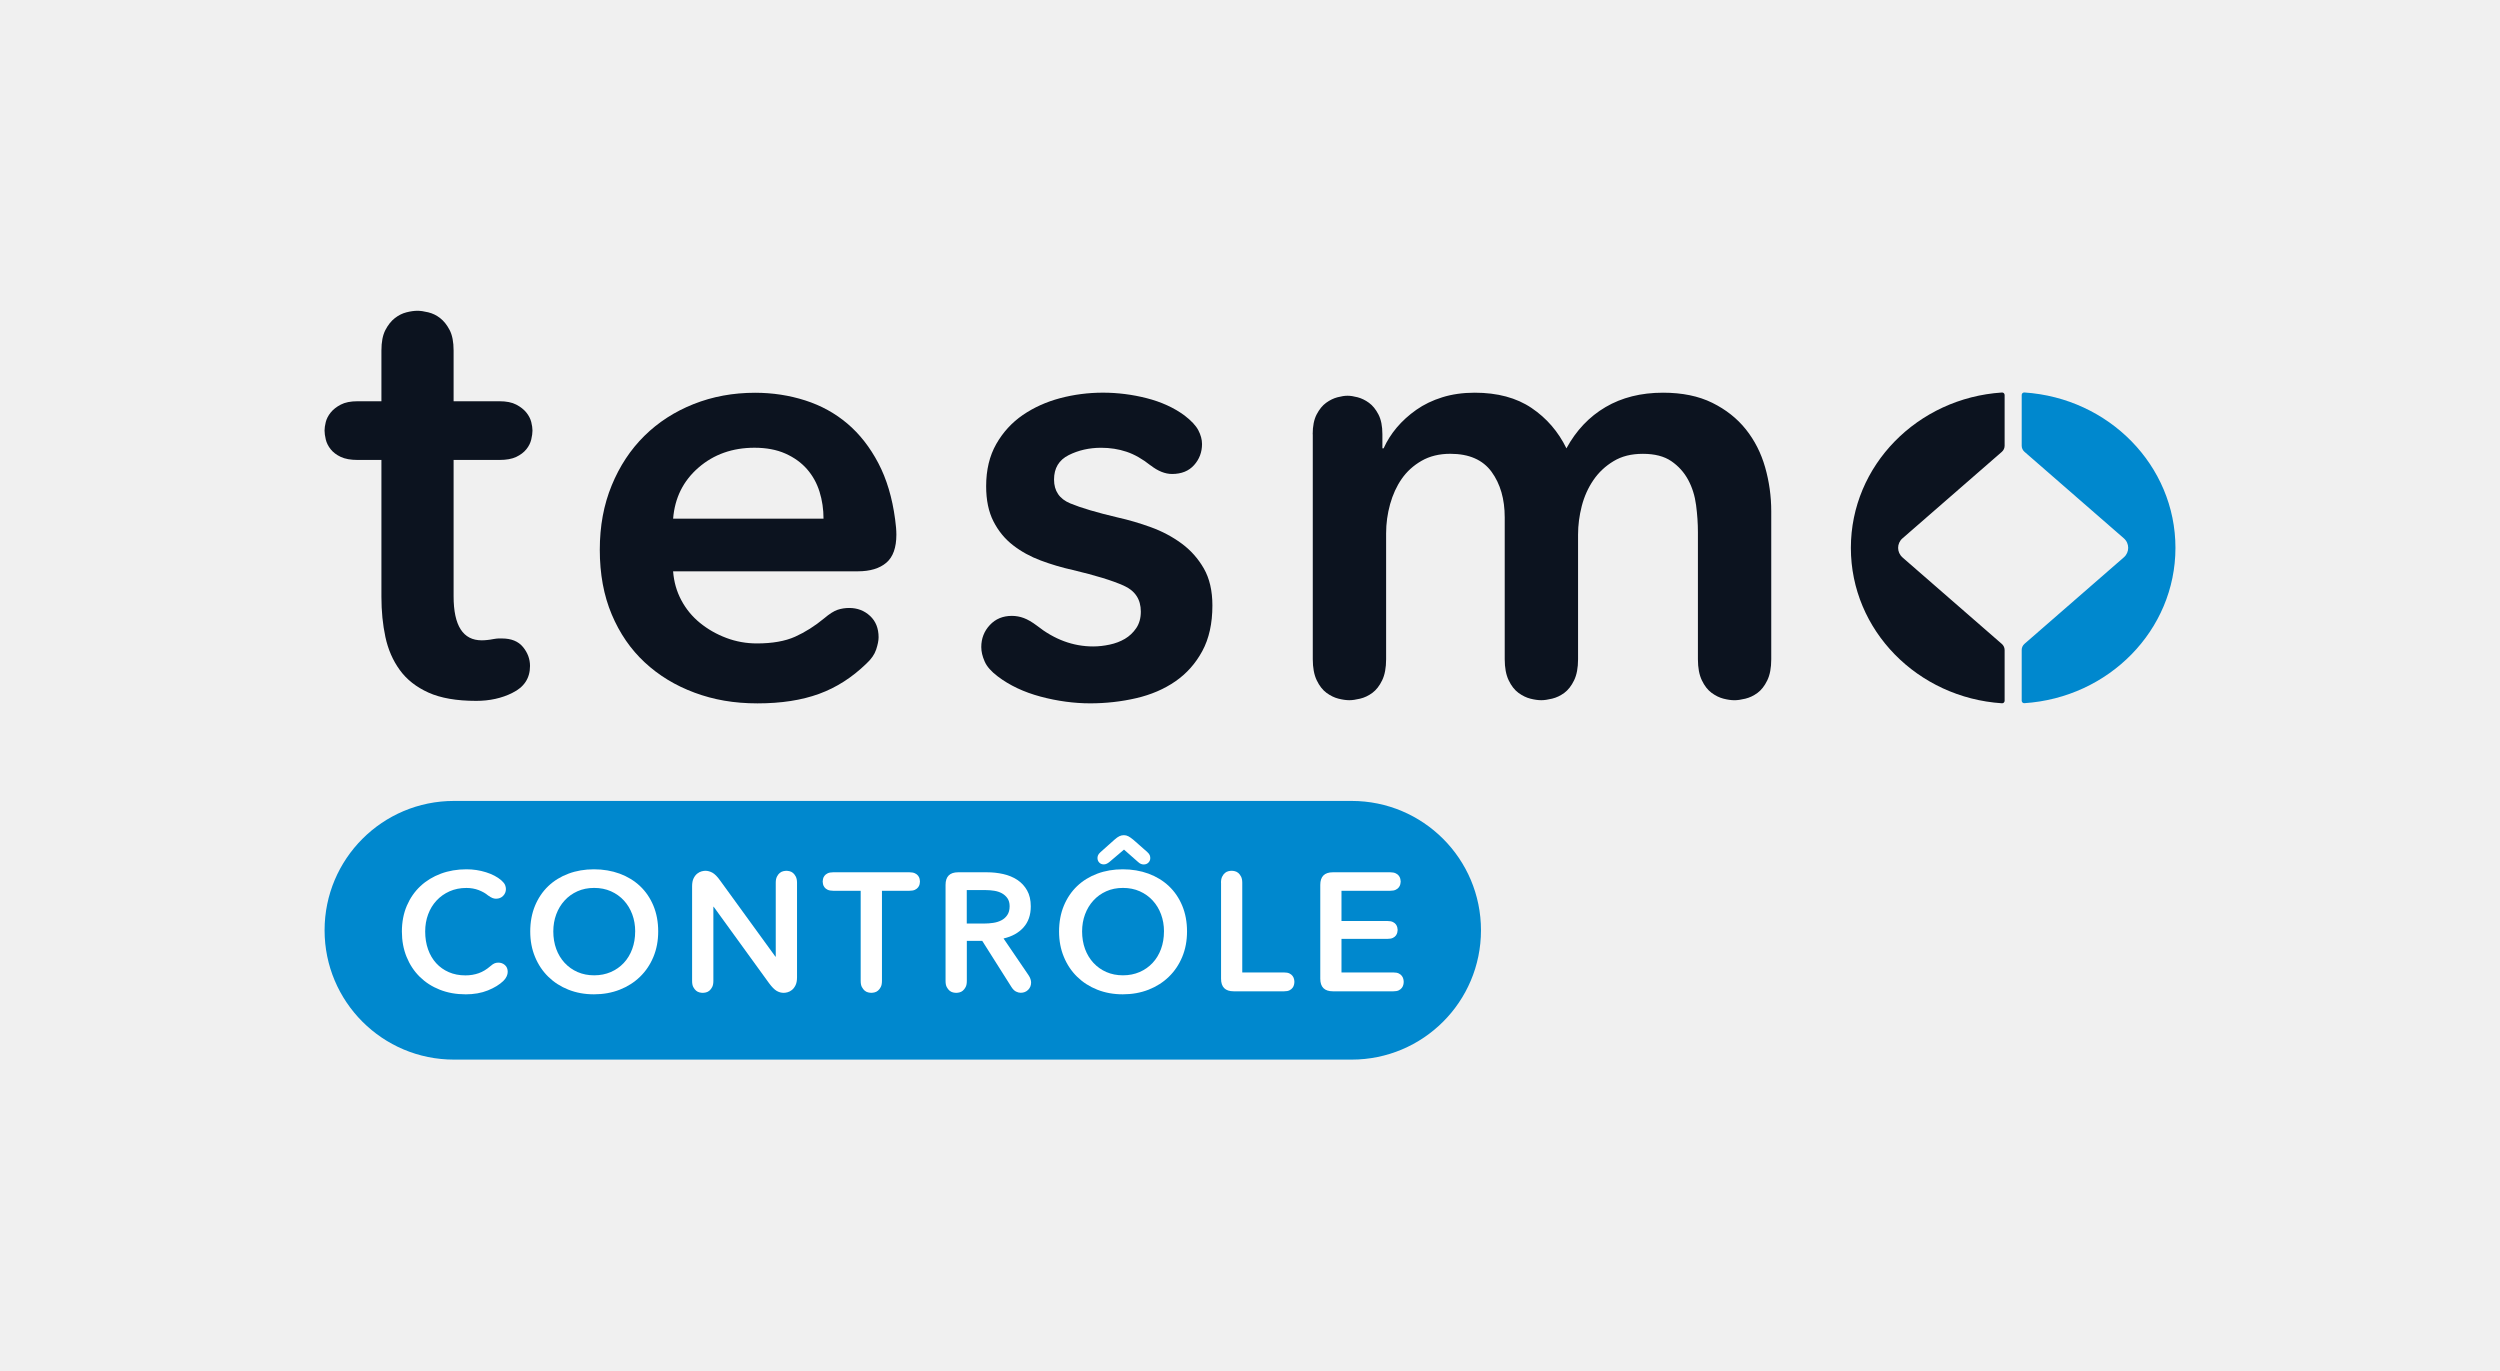
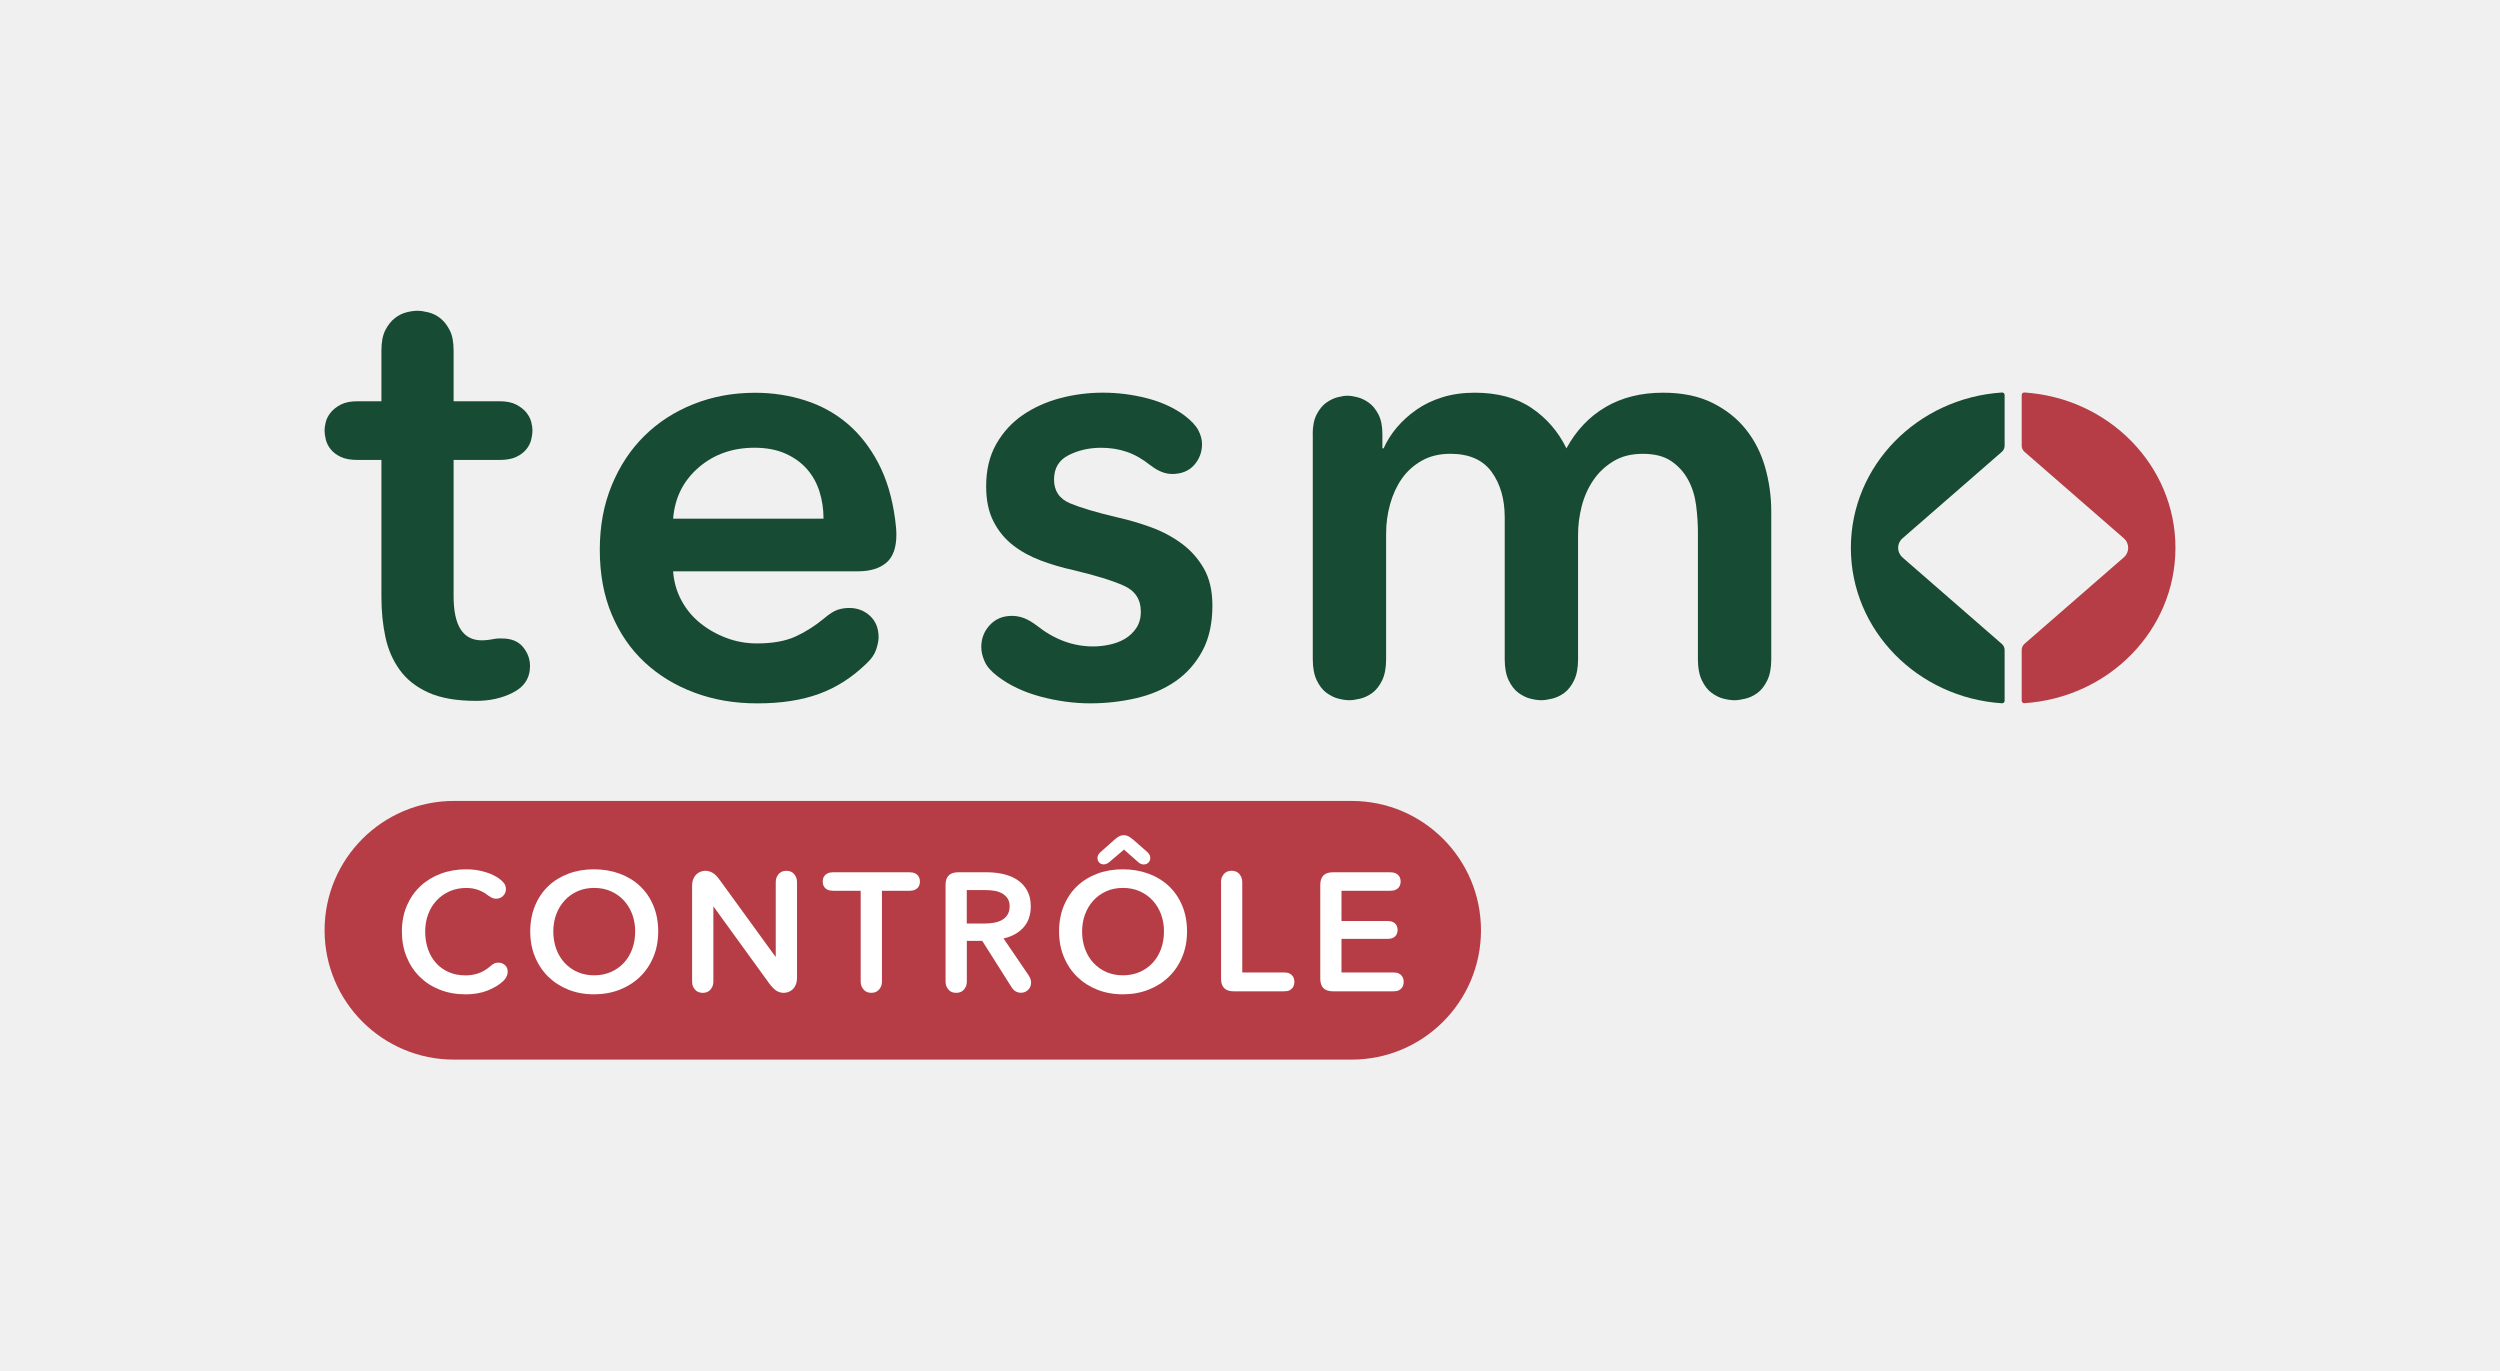
<svg xmlns="http://www.w3.org/2000/svg" id="Calque_1" version="1.1" viewBox="0 0 780.31 427.73">
  <defs>
    <style>
      .st0 {
-         fill: #0088ce;
+         fill: #b63d45;
      }

      .st1 {
        fill: #fff;
      }

      .st2 {
-         fill: #0c131f;
+         fill: #184b33;
      }
    </style>
  </defs>
  <rect class="st0" x="101.31" y="249.99" width="360.94" height="80.74" rx="40.37" ry="40.37" />
  <g>
    <path class="st2" d="M159.9,216.28c-3.31,1.65-7.06,2.48-11.26,2.48-6.11,0-11.07-.86-14.89-2.58-3.82-1.72-6.81-4.07-8.97-7.06-2.17-2.99-3.66-6.42-4.49-10.31-.83-3.88-1.24-8.05-1.24-12.5v-42.75h-7.44c-2.16,0-3.91-.32-5.25-.95-1.34-.63-2.39-1.43-3.15-2.39-.76-.95-1.27-1.97-1.53-3.05-.25-1.08-.38-2-.38-2.77s.13-1.65.38-2.67c.26-1.02.76-2,1.53-2.96.76-.95,1.81-1.78,3.15-2.48,1.34-.7,3.08-1.05,5.25-1.05h7.44v-15.84c0-2.67.41-4.8,1.24-6.39.83-1.59,1.81-2.83,2.96-3.72,1.15-.89,2.35-1.49,3.63-1.81,1.27-.32,2.42-.48,3.44-.48.89,0,2,.16,3.34.48,1.34.32,2.58.92,3.72,1.81,1.14.89,2.13,2.13,2.96,3.72.83,1.59,1.24,3.72,1.24,6.39v15.84h14.31c2.16,0,3.91.35,5.25,1.05,1.34.7,2.38,1.53,3.15,2.48.76.95,1.27,1.94,1.53,2.96.25,1.02.38,1.91.38,2.67s-.13,1.69-.38,2.77c-.26,1.08-.76,2.1-1.53,3.05-.76.95-1.81,1.75-3.15,2.39-1.34.64-3.09.95-5.25.95h-14.31v42.56c0,9.16,2.93,13.74,8.78,13.74.51,0,1.08-.03,1.72-.1.64-.06,1.27-.16,1.91-.29.76-.13,1.3-.19,1.62-.19h1.05c2.93,0,5.12.89,6.58,2.67,1.46,1.78,2.19,3.75,2.19,5.92,0,3.82-1.85,6.62-5.53,8.4Z" />
    <path class="st2" d="M210.09,178.3c.25,3.31,1.11,6.33,2.58,9.07,1.46,2.74,3.4,5.09,5.82,7.06,2.42,1.97,5.15,3.53,8.21,4.68,3.05,1.15,6.23,1.72,9.54,1.72,4.83,0,8.81-.7,11.93-2.1,3.12-1.4,6.14-3.31,9.07-5.73,1.65-1.4,3.05-2.29,4.2-2.67,1.15-.38,2.35-.57,3.63-.57,2.54,0,4.71.83,6.49,2.48,1.78,1.65,2.67,3.88,2.67,6.68,0,1.02-.26,2.29-.76,3.82-.51,1.53-1.53,2.99-3.05,4.39-4.46,4.33-9.38,7.48-14.79,9.45-5.41,1.97-11.8,2.96-19.18,2.96s-13.68-1.12-19.66-3.34c-5.98-2.22-11.16-5.37-15.55-9.45-4.39-4.07-7.82-9.07-10.31-14.98s-3.72-12.63-3.72-20.14,1.24-14.09,3.72-20.13c2.48-6.04,5.88-11.19,10.21-15.46,4.32-4.26,9.45-7.57,15.36-9.92,5.92-2.35,12.31-3.53,19.18-3.53,5.47,0,10.69.8,15.65,2.39,4.96,1.59,9.35,4.01,13.17,7.25,3.82,3.24,7.03,7.35,9.64,12.31,2.61,4.96,4.36,10.82,5.25,17.56.13,1.02.22,1.88.29,2.58.06.7.1,1.43.1,2.19,0,4.07-1.05,7-3.15,8.78-2.1,1.78-5.06,2.67-8.87,2.67h-57.64ZM257.04,161.89c0-2.93-.41-5.73-1.24-8.4-.83-2.67-2.13-5.02-3.91-7.06-1.78-2.03-4.04-3.66-6.77-4.87-2.74-1.21-5.95-1.81-9.64-1.81-6.87,0-12.69,2.07-17.46,6.2-4.77,4.14-7.41,9.45-7.92,15.94h46.95Z" />
    <path class="st2" d="M359.15,145.29c-2.55-2.03-5.06-3.46-7.54-4.29-2.48-.83-5.12-1.24-7.92-1.24-3.69,0-7.06.76-10.12,2.29-3.05,1.53-4.58,4.07-4.58,7.63s1.68,6.04,5.06,7.44c3.37,1.4,8.3,2.86,14.79,4.39,3.43.76,6.9,1.78,10.4,3.05,3.5,1.27,6.68,2.96,9.54,5.06,2.86,2.1,5.18,4.71,6.97,7.82,1.78,3.12,2.67,6.97,2.67,11.55,0,5.6-1.05,10.34-3.15,14.22-2.1,3.88-4.9,7.03-8.4,9.45-3.5,2.42-7.57,4.17-12.21,5.25-4.65,1.08-9.45,1.62-14.41,1.62s-10.24-.7-15.46-2.1c-5.22-1.4-9.67-3.5-13.36-6.3-2.04-1.53-3.41-3.08-4.1-4.68-.7-1.59-1.05-3.08-1.05-4.49,0-2.67.89-4.96,2.67-6.87,1.78-1.91,4.07-2.86,6.87-2.86,1.27,0,2.51.22,3.72.67,1.21.45,2.58,1.24,4.1,2.38,5.47,4.33,11.32,6.49,17.56,6.49,1.65,0,3.37-.19,5.15-.57,1.78-.38,3.37-.98,4.77-1.81,1.4-.83,2.58-1.94,3.53-3.34.95-1.4,1.43-3.12,1.43-5.15,0-3.82-1.78-6.52-5.34-8.11-3.56-1.59-8.85-3.21-15.84-4.87-3.44-.76-6.78-1.75-10.02-2.96-3.24-1.21-6.14-2.8-8.68-4.77-2.55-1.97-4.58-4.45-6.11-7.44-1.53-2.99-2.29-6.65-2.29-10.98,0-5.09,1.05-9.48,3.15-13.17,2.1-3.69,4.87-6.71,8.3-9.07,3.44-2.35,7.32-4.1,11.64-5.25,4.32-1.14,8.78-1.72,13.36-1.72s9.13.57,13.65,1.72c4.51,1.15,8.43,2.93,11.74,5.34,2.16,1.65,3.63,3.21,4.39,4.68.76,1.46,1.15,2.9,1.15,4.29,0,2.55-.83,4.74-2.48,6.58-1.65,1.85-3.95,2.77-6.87,2.77-2.16,0-4.39-.89-6.68-2.67Z" />
    <path class="st2" d="M409.72,135.55c0-2.54.41-4.61,1.24-6.2.83-1.59,1.81-2.8,2.96-3.63,1.15-.83,2.32-1.4,3.53-1.72,1.21-.32,2.26-.48,3.15-.48s1.94.16,3.15.48c1.21.32,2.39.89,3.53,1.72,1.15.83,2.13,2.04,2.96,3.63.83,1.59,1.24,3.66,1.24,6.2v4.39h.38c1.02-2.29,2.39-4.45,4.1-6.49,1.72-2.03,3.75-3.88,6.11-5.54,2.35-1.65,5.06-2.96,8.11-3.91,3.05-.95,6.42-1.43,10.11-1.43,7.12,0,13.04,1.59,17.75,4.77,4.71,3.18,8.33,7.38,10.88,12.6,3.05-5.6,7.12-9.89,12.21-12.88,5.09-2.99,11.07-4.49,17.94-4.49,5.98,0,11.1,1.05,15.36,3.15,4.26,2.1,7.76,4.87,10.5,8.3,2.73,3.43,4.74,7.38,6.01,11.83,1.27,4.46,1.91,9.04,1.91,13.74v46.19c0,2.67-.41,4.87-1.24,6.58-.83,1.72-1.85,3.02-3.05,3.91-1.21.89-2.48,1.49-3.82,1.81-1.34.32-2.45.48-3.34.48-1.02,0-2.16-.16-3.43-.48-1.27-.32-2.51-.93-3.72-1.81-1.21-.89-2.23-2.19-3.05-3.91-.83-1.72-1.24-3.91-1.24-6.58v-39.7c0-2.67-.19-5.47-.57-8.4-.38-2.93-1.21-5.57-2.48-7.92-1.27-2.35-3.02-4.29-5.25-5.82-2.23-1.53-5.19-2.29-8.87-2.29s-6.62.76-9.16,2.29c-2.55,1.53-4.65,3.5-6.3,5.92-1.65,2.42-2.86,5.12-3.63,8.11-.76,2.99-1.15,5.95-1.15,8.87v38.93c0,2.67-.41,4.87-1.24,6.58-.83,1.72-1.85,3.02-3.05,3.91-1.21.89-2.48,1.49-3.82,1.81-1.34.32-2.45.48-3.34.48-1.02,0-2.17-.16-3.43-.48-1.27-.32-2.51-.93-3.72-1.81-1.21-.89-2.23-2.19-3.05-3.91-.83-1.72-1.24-3.91-1.24-6.58v-44.28c0-5.73-1.37-10.46-4.1-14.22-2.74-3.75-7.03-5.63-12.88-5.63-3.43,0-6.43.73-8.97,2.19-2.55,1.46-4.61,3.34-6.2,5.63-1.59,2.29-2.8,4.93-3.63,7.92-.83,2.99-1.24,6.01-1.24,9.07v39.32c0,2.67-.41,4.87-1.24,6.58-.83,1.72-1.85,3.02-3.05,3.91-1.21.89-2.48,1.49-3.82,1.81-1.34.32-2.45.48-3.34.48-1.02,0-2.16-.16-3.43-.48-1.27-.32-2.51-.93-3.72-1.81-1.21-.89-2.23-2.19-3.05-3.91-.83-1.72-1.24-3.91-1.24-6.58v-70.23Z" />
  </g>
  <path class="st0" d="M679.01,171c0-25.72-20.82-46.78-47.17-48.5-.44-.03-.82.33-.82.77v15.85c0,.73.32,1.42.87,1.9l31.02,27.01c1.8,1.57,1.8,4.36,0,5.92l-31.02,27.01c-.55.48-.87,1.17-.87,1.9v15.85c0,.44.38.8.82.77,26.35-1.72,47.17-22.77,47.17-48.5Z" />
  <path class="st2" d="M593.8,173.96c-1.8-1.57-1.8-4.36,0-5.92l31.02-27.01c.55-.48.87-1.17.87-1.9v-15.85c0-.44-.38-.8-.82-.77-26.35,1.72-47.17,22.77-47.17,48.5s20.82,46.78,47.17,48.5c.44.03.82-.33.82-.77v-15.85c0-.73-.32-1.42-.87-1.9l-31.02-27.01Z" />
  <g>
    <path class="st1" d="M145.27,310.35c-2.9,0-5.57-.48-8-1.44-2.43-.96-4.52-2.31-6.27-4.04-1.75-1.73-3.11-3.79-4.09-6.19-.98-2.39-1.47-5.04-1.47-7.95s.52-5.66,1.55-8.05c1.03-2.39,2.45-4.43,4.25-6.11,1.8-1.68,3.93-2.97,6.37-3.88,2.45-.91,5.11-1.36,7.97-1.36,2.13,0,4.17.31,6.11.92,1.94.61,3.52,1.44,4.75,2.49.63.56,1.03,1.06,1.21,1.5.17.44.26.85.26,1.23,0,.84-.29,1.56-.87,2.15-.58.59-1.32.89-2.23.89-.35,0-.71-.07-1.08-.21-.37-.14-.85-.42-1.44-.84-.73-.63-1.69-1.17-2.86-1.63-1.17-.45-2.46-.68-3.86-.68-1.92,0-3.67.35-5.25,1.05-1.57.7-2.93,1.66-4.07,2.89-1.14,1.22-2.01,2.66-2.62,4.3-.61,1.64-.92,3.43-.92,5.35,0,2.03.3,3.88.89,5.56.59,1.68,1.44,3.12,2.54,4.33,1.1,1.21,2.42,2.14,3.96,2.81,1.54.67,3.27,1,5.19,1,1.47,0,2.84-.23,4.12-.68,1.28-.45,2.49-1.19,3.65-2.2.56-.49,1.02-.79,1.39-.92.37-.12.73-.18,1.08-.18.8,0,1.5.25,2.07.76.58.51.87,1.22.87,2.12,0,.42-.1.88-.31,1.36-.21.49-.56.98-1.05,1.47-1.19,1.15-2.8,2.14-4.83,2.96-2.03.82-4.37,1.23-7.03,1.23Z" />
    <path class="st1" d="M205.44,290.73c0,2.9-.5,5.55-1.5,7.95-1,2.4-2.39,4.46-4.17,6.19-1.78,1.73-3.9,3.08-6.35,4.04-2.45.96-5.12,1.44-8.03,1.44s-5.52-.48-7.95-1.44c-2.43-.96-4.53-2.31-6.3-4.04-1.77-1.73-3.15-3.79-4.14-6.19-1-2.39-1.5-5.04-1.5-7.95s.5-5.66,1.5-8.05c1-2.39,2.38-4.43,4.14-6.11,1.77-1.68,3.86-2.97,6.3-3.88,2.43-.91,5.08-1.36,7.95-1.36s5.58.46,8.03,1.36c2.45.91,4.56,2.2,6.35,3.88,1.78,1.68,3.17,3.72,4.17,6.11,1,2.4,1.5,5.08,1.5,8.05ZM198.26,290.73c0-1.92-.31-3.71-.92-5.35-.61-1.64-1.48-3.08-2.6-4.3-1.12-1.22-2.47-2.19-4.04-2.89-1.57-.7-3.32-1.05-5.25-1.05s-3.66.35-5.22,1.05c-1.56.7-2.89,1.66-4.01,2.89-1.12,1.22-1.99,2.66-2.6,4.3-.61,1.64-.92,3.43-.92,5.35s.31,3.82.92,5.48c.61,1.66,1.49,3.1,2.62,4.33,1.14,1.22,2.48,2.18,4.04,2.86,1.56.68,3.28,1.02,5.17,1.02s3.62-.34,5.19-1.02c1.57-.68,2.93-1.63,4.07-2.86,1.14-1.22,2.01-2.67,2.62-4.33.61-1.66.92-3.49.92-5.48Z" />
    <path class="st1" d="M222.76,283.02h-.1v23.14c0,.8-.12,1.44-.37,1.92-.25.47-.53.85-.87,1.13-.33.28-.69.46-1.08.55-.39.09-.72.13-1,.13s-.61-.04-1-.13c-.39-.09-.74-.27-1.08-.55-.33-.28-.62-.66-.87-1.13-.25-.47-.37-1.11-.37-1.92v-29.54c0-1.01.16-1.84.47-2.47.31-.63.69-1.12,1.13-1.47.44-.35.89-.58,1.36-.71.47-.12.87-.18,1.18-.18.73,0,1.47.2,2.2.6.73.4,1.54,1.21,2.41,2.44l17.26,23.77h.1v-23.08c0-.77.12-1.4.37-1.89.24-.49.53-.87.87-1.15.33-.28.69-.46,1.08-.55.38-.09.72-.13,1-.13s.61.04,1,.13c.38.09.74.27,1.08.55.33.28.62.67.87,1.15.24.49.37,1.12.37,1.89v29.54c0,1.01-.16,1.84-.47,2.47s-.69,1.12-1.13,1.47c-.44.35-.89.59-1.36.71-.47.12-.87.18-1.18.18-.77,0-1.5-.2-2.2-.6-.7-.4-1.5-1.21-2.41-2.44l-17.26-23.82Z" />
    <path class="st1" d="M283.88,272.26c.7,0,1.27.11,1.71.32.44.21.77.47,1,.79.23.32.38.64.45.97.07.33.1.6.1.81s-.04.48-.1.81c-.07.33-.22.66-.45.97-.23.31-.56.58-1,.79-.44.21-1.01.31-1.71.31h-8.6v28.12c0,.8-.12,1.44-.37,1.92-.25.47-.53.85-.87,1.13-.33.28-.69.46-1.08.55-.39.09-.72.13-1,.13s-.61-.04-1-.13c-.39-.09-.74-.27-1.08-.55-.33-.28-.62-.66-.87-1.13-.25-.47-.37-1.11-.37-1.92v-28.12h-8.6c-.7,0-1.27-.11-1.71-.31-.44-.21-.77-.47-1-.79-.23-.32-.38-.64-.45-.97-.07-.33-.1-.6-.1-.81s.04-.48.1-.81c.07-.33.22-.66.45-.97.23-.31.56-.58,1-.79.44-.21,1.01-.32,1.71-.32h23.82Z" />
    <path class="st1" d="M306.6,293.67h-4.83v12.49c0,.8-.12,1.44-.37,1.92-.25.47-.53.85-.87,1.13-.33.28-.69.46-1.08.55-.39.09-.72.13-1,.13s-.61-.04-1-.13c-.39-.09-.74-.27-1.08-.55-.33-.28-.62-.66-.87-1.13-.25-.47-.37-1.11-.37-1.92v-29.96c0-2.62,1.31-3.94,3.94-3.94h8.97c1.75,0,3.44.18,5.09.55,1.64.37,3.1.97,4.38,1.81,1.28.84,2.3,1.94,3.07,3.3.77,1.36,1.15,3.03,1.15,4.98,0,2.69-.76,4.89-2.28,6.58s-3.59,2.84-6.22,3.44l7.82,11.49c.28.42.48.82.6,1.21.12.38.18.73.18,1.05,0,.91-.31,1.67-.92,2.28s-1.39.92-2.33.92c-.45,0-.94-.12-1.44-.37-.51-.24-.99-.72-1.44-1.42l-9.13-14.43ZM301.77,288.26h5.4c.94,0,1.89-.07,2.83-.21.94-.14,1.79-.4,2.54-.79.75-.38,1.37-.93,1.86-1.65.49-.72.73-1.63.73-2.75,0-1.01-.23-1.84-.68-2.49-.46-.65-1.03-1.16-1.73-1.55-.7-.38-1.5-.65-2.39-.79-.89-.14-1.76-.21-2.6-.21h-5.98v10.44Z" />
    <path class="st1" d="M370.5,290.73c0,2.9-.5,5.55-1.5,7.95-1,2.4-2.39,4.46-4.17,6.19-1.78,1.73-3.9,3.08-6.35,4.04-2.45.96-5.12,1.44-8.03,1.44s-5.52-.48-7.95-1.44c-2.43-.96-4.53-2.31-6.3-4.04-1.77-1.73-3.15-3.79-4.14-6.19-1-2.39-1.5-5.04-1.5-7.95s.5-5.66,1.5-8.05c1-2.39,2.38-4.43,4.14-6.11,1.77-1.68,3.86-2.97,6.3-3.88,2.43-.91,5.08-1.36,7.95-1.36s5.58.46,8.03,1.36c2.45.91,4.56,2.2,6.35,3.88,1.78,1.68,3.17,3.72,4.17,6.11,1,2.4,1.5,5.08,1.5,8.05ZM363.31,290.73c0-1.92-.31-3.71-.92-5.35-.61-1.64-1.48-3.08-2.6-4.3-1.12-1.22-2.47-2.19-4.04-2.89-1.57-.7-3.32-1.05-5.25-1.05s-3.66.35-5.22,1.05c-1.56.7-2.89,1.66-4.01,2.89-1.12,1.22-1.99,2.66-2.6,4.3-.61,1.64-.92,3.43-.92,5.35s.31,3.82.92,5.48c.61,1.66,1.49,3.1,2.62,4.33,1.14,1.22,2.48,2.18,4.04,2.86,1.56.68,3.28,1.02,5.17,1.02s3.62-.34,5.19-1.02c1.57-.68,2.93-1.63,4.07-2.86,1.14-1.22,2.01-2.67,2.62-4.33.61-1.66.92-3.49.92-5.48ZM350.83,265.18l-4.51,3.83c-.63.53-1.22.79-1.78.79-.6,0-1.08-.19-1.44-.58-.37-.38-.55-.86-.55-1.42,0-.25.05-.52.16-.81.1-.3.37-.64.79-1.02l4.35-3.88c.59-.53,1.11-.89,1.55-1.1.44-.21.9-.31,1.39-.31s.95.11,1.39.34c.44.23.95.59,1.55,1.08l4.35,3.83c.42.38.68.73.79,1.02.1.3.16.59.16.87,0,.56-.19,1.03-.58,1.42-.39.39-.87.58-1.47.58-.28,0-.56-.05-.84-.16-.28-.1-.6-.31-.94-.63l-4.35-3.83Z" />
    <path class="st1" d="M381.1,275.51c0-.77.12-1.4.37-1.89.24-.49.53-.87.87-1.15.33-.28.69-.46,1.08-.55.38-.09.72-.13,1-.13s.61.04,1,.13c.38.09.74.27,1.08.55.33.28.62.67.87,1.15.24.49.37,1.12.37,1.89v28.02h13.06c.7,0,1.26.1,1.68.31s.74.47.97.79c.23.31.38.64.45.97.07.33.11.62.11.87s-.04.53-.11.87c-.07.33-.22.66-.45.97-.23.31-.55.58-.97.79s-.98.31-1.68.31h-15.74c-2.62,0-3.94-1.31-3.94-3.93v-29.96Z" />
    <path class="st1" d="M418.71,293.04v10.49h16.21c.7,0,1.26.1,1.68.31s.74.47.97.79c.23.31.38.64.45.97.07.33.11.62.11.87s-.04.53-.11.87c-.07.33-.22.66-.45.97-.23.31-.55.58-.97.79s-.98.31-1.68.31h-18.89c-2.62,0-3.94-1.31-3.94-3.93v-29.28c0-2.62,1.31-3.94,3.94-3.94h17.89c.7,0,1.27.11,1.71.32.44.21.77.47,1,.79.23.32.38.64.45.97.07.33.11.6.11.81s-.04.48-.11.81c-.07.33-.22.66-.45.97-.23.31-.56.58-1,.79-.44.21-1.01.31-1.71.31h-15.21v9.44h14.38c.7,0,1.26.11,1.68.32.42.21.74.46.94.76.21.3.35.6.42.92.07.31.11.58.11.79s-.04.47-.11.79c-.07.31-.21.62-.42.92-.21.3-.52.55-.94.76-.42.21-.98.31-1.68.31h-14.38Z" />
  </g>
</svg>
